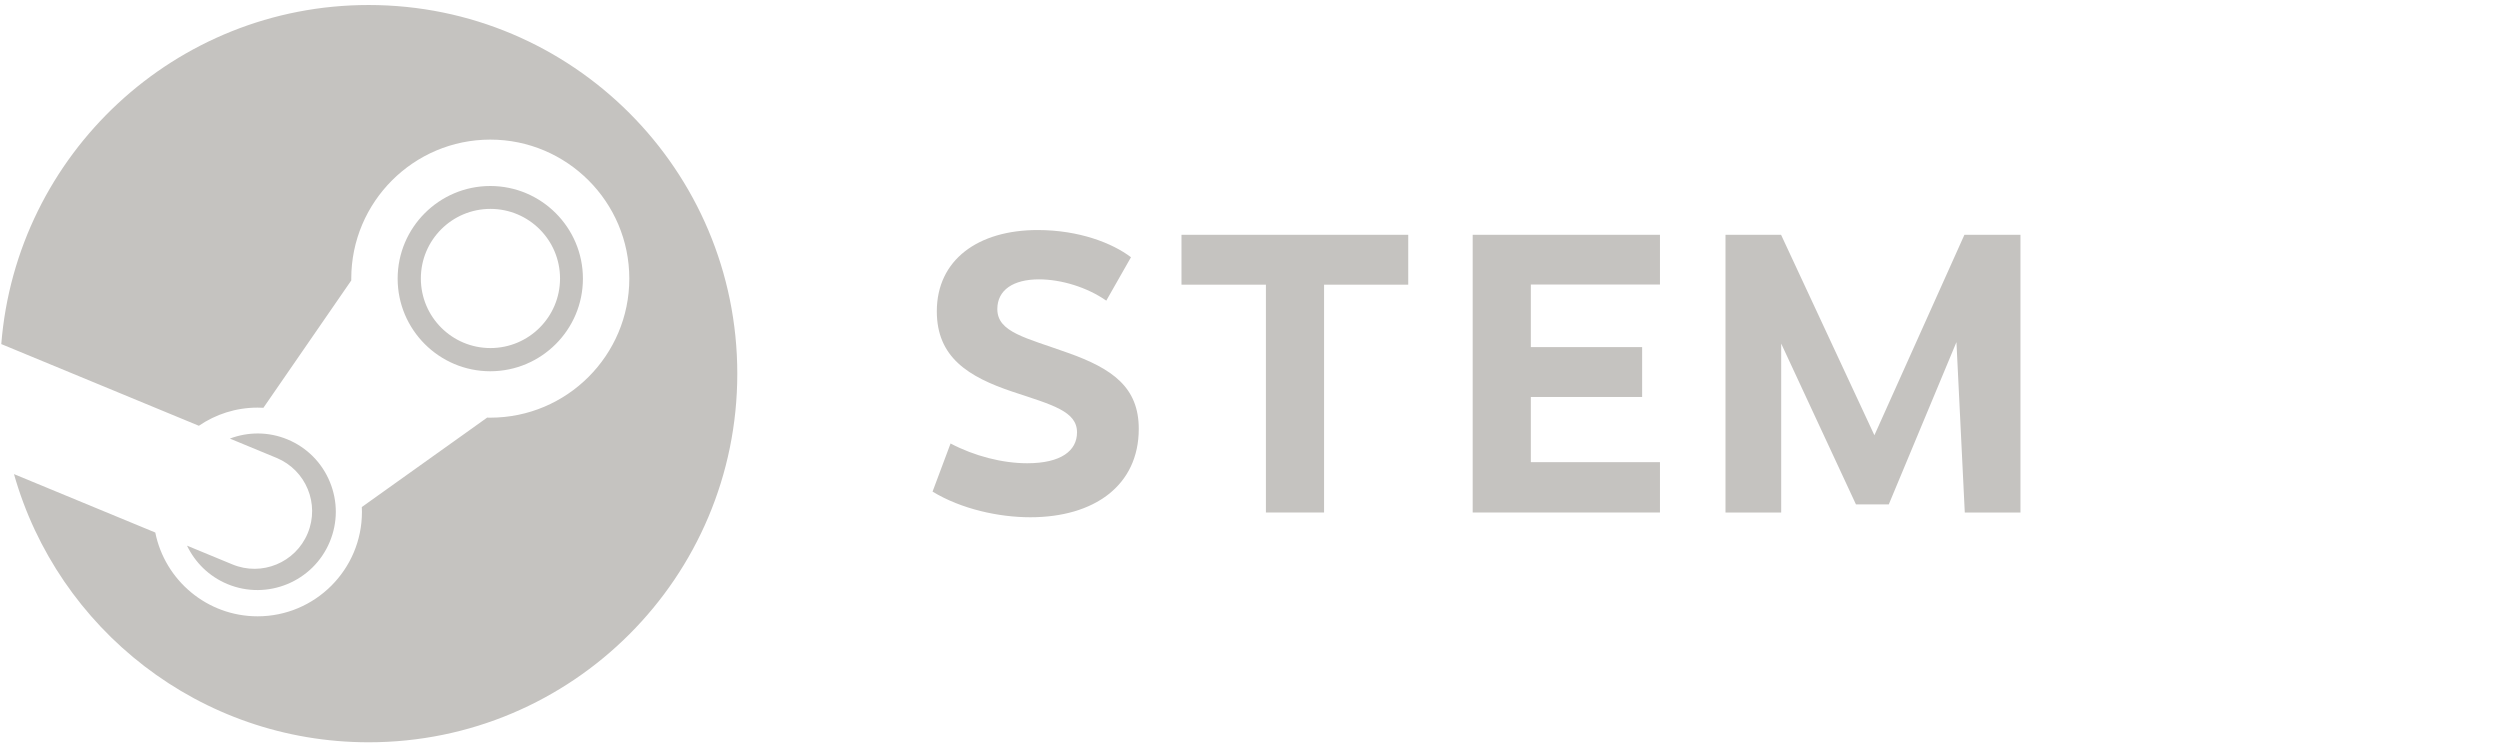
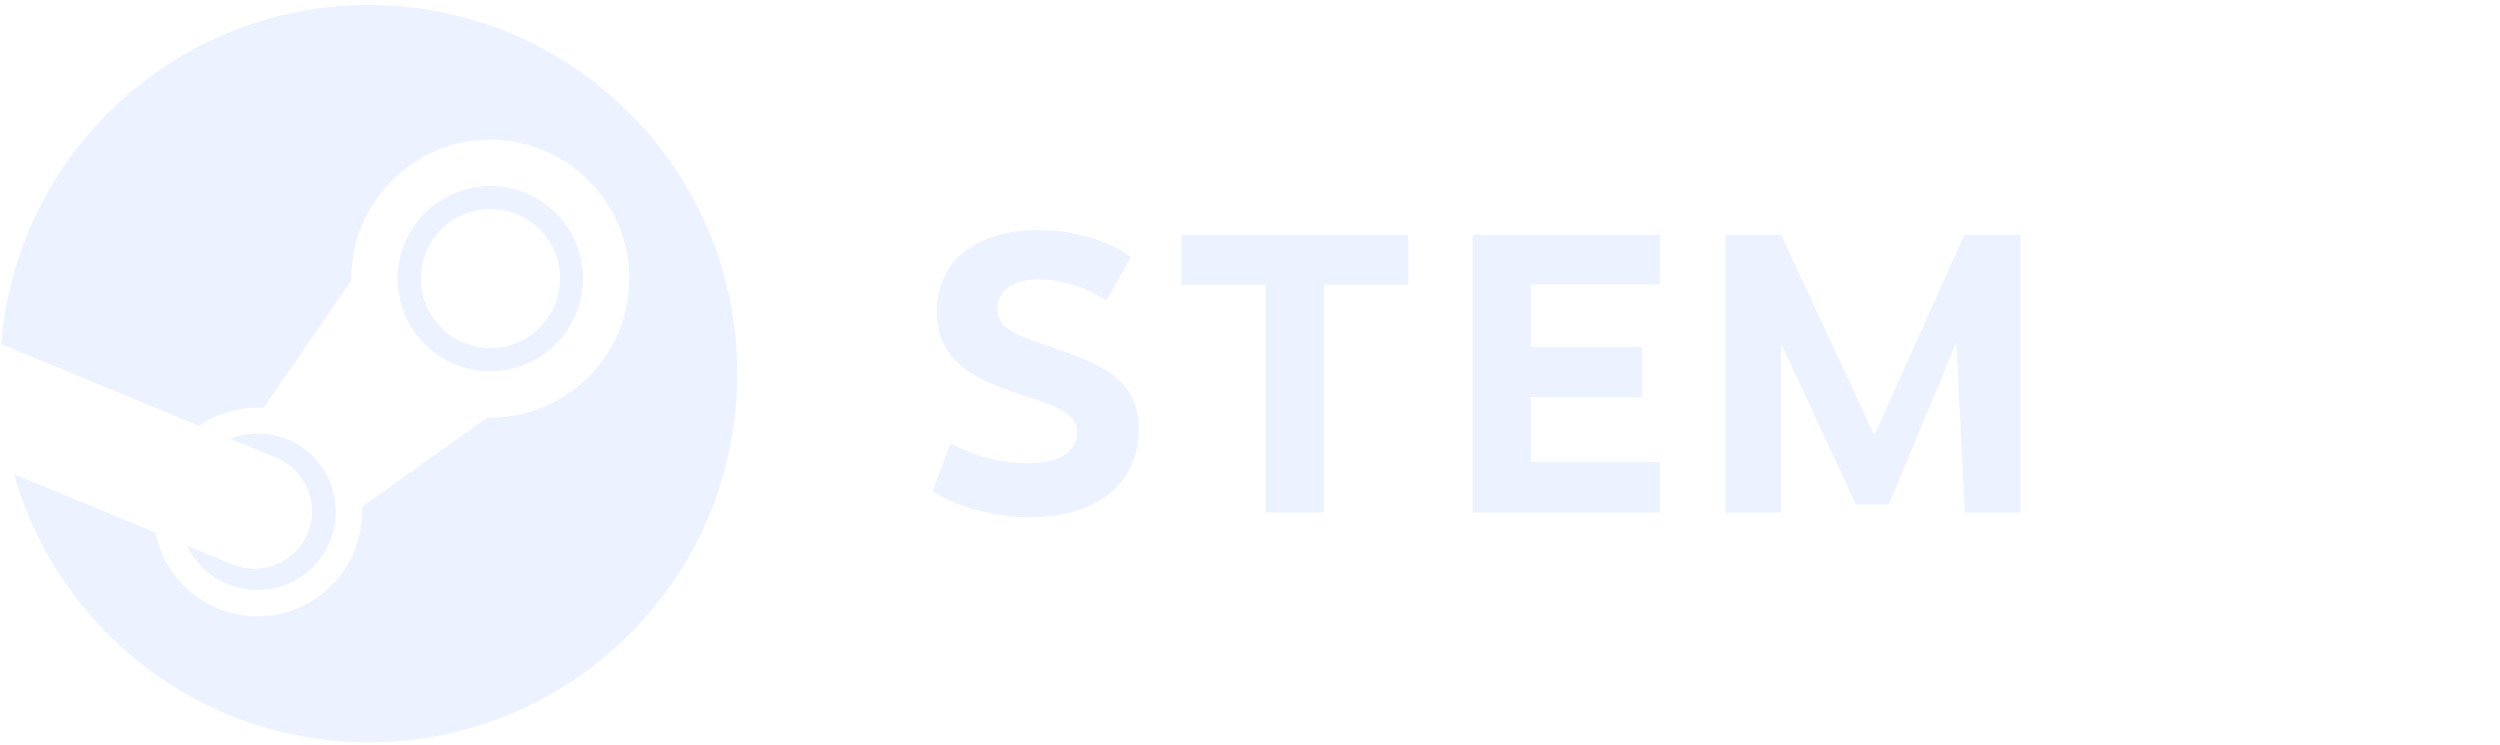
<svg xmlns="http://www.w3.org/2000/svg" version="1.1" id="Layer_1" x="0px" y="0px" width="300px" height="89.333px" viewBox="0 0 300 89.333" enable-background="new 0 0 300 89.333" xml:space="preserve">
  <g>
-     <path fill="#C5C3C0" d="M44.238,0.601C21,0.601,1.963,18.519,0.154,41.29l23.71,9.803c2.009-1.374,4.436-2.179,7.047-2.179   c0.234,0,0.467,0.008,0.698,0.021l10.544-15.283c0-0.073-0.001-0.144-0.001-0.216c0-9.199,7.483-16.683,16.683-16.683   c9.199,0,16.682,7.484,16.682,16.683c0,9.199-7.483,16.684-16.682,16.684c-0.127,0-0.253-0.003-0.379-0.006l-15.038,10.73   c0.008,0.195,0.015,0.394,0.015,0.592c0,6.906-5.617,12.522-12.522,12.522c-6.061,0-11.129-4.326-12.277-10.055L1.678,56.893   c5.25,18.568,22.309,32.181,42.56,32.181c24.432,0,44.237-19.806,44.237-44.235C88.475,20.406,68.669,0.601,44.238,0.601" />
-     <path fill="#C5C3C0" d="M27.875,67.723l-5.434-2.245c0.963,2.005,2.629,3.684,4.841,4.606c4.782,1.992,10.295-0.277,12.288-5.063   c0.965-2.314,0.971-4.869,0.014-7.189c-0.955-2.321-2.757-4.131-5.074-5.097c-2.299-0.957-4.762-0.922-6.926-0.105l5.613,2.321   c3.527,1.47,5.195,5.52,3.725,9.047C35.455,67.526,31.402,69.194,27.875,67.723" />
-     <path fill="#C5C3C0" d="M69.95,33.436c0-6.129-4.986-11.116-11.116-11.116c-6.129,0-11.116,4.987-11.116,11.116   c0,6.13,4.987,11.115,11.116,11.115C64.964,44.55,69.95,39.565,69.95,33.436 M50.502,33.417c0-4.612,3.739-8.35,8.351-8.35   c4.612,0,8.351,3.738,8.351,8.35s-3.739,8.35-8.351,8.35C54.241,41.767,50.502,38.028,50.502,33.417" />
-     <path fill="#C5C3C0" d="M135.718,30.868l-2.964,5.21c-2.283-1.595-5.377-2.555-8.078-2.555c-3.087,0-4.997,1.278-4.997,3.567   c0,2.781,3.393,3.428,8.436,5.238c5.421,1.917,8.537,4.17,8.537,9.135c0,6.793-5.342,10.608-13.02,10.608   c-3.742,0-8.256-0.966-11.726-3.077l2.162-5.776c2.819,1.489,6.191,2.372,9.197,2.372c4.052,0,5.978-1.495,5.978-3.705   c0-2.529-2.937-3.289-7.678-4.859c-5.403-1.804-9.147-4.171-9.147-9.666c0-6.197,4.963-9.756,12.104-9.756   C129.499,27.604,133.499,29.181,135.718,30.868" />
-     <polygon fill="#C5C3C0" points="158.888,34.161 158.888,61.5 151.909,61.5 151.909,34.161 141.779,34.161 141.779,28.175    168.988,28.175 168.988,34.161  " />
-     <polygon fill="#C5C3C0" points="183.7,34.143 183.7,41.652 197.056,41.652 197.056,47.638 183.7,47.638 183.7,55.459    199.196,55.459 199.196,61.5 176.723,61.5 176.723,28.175 199.196,28.175 199.196,34.143  " />
-     <polygon fill="#C5C3C0" points="234.773,41.056 226.653,60.529 222.715,60.529 213.743,41.23 213.743,61.5 207.06,61.5    207.06,28.175 213.728,28.175 224.928,52.231 235.73,28.175 242.456,28.175 242.456,61.5 235.774,61.5  " />
+     <path fill="#ECF2FF" d="M44.238,0.601C21,0.601,1.963,18.519,0.154,41.29l23.71,9.803c2.009-1.374,4.436-2.179,7.047-2.179   c0.234,0,0.467,0.008,0.698,0.021l10.544-15.283c0-0.073-0.001-0.144-0.001-0.216c0-9.199,7.483-16.683,16.683-16.683   c9.199,0,16.682,7.484,16.682,16.683c0,9.199-7.483,16.684-16.682,16.684c-0.127,0-0.253-0.003-0.379-0.006l-15.038,10.73   c0.008,0.195,0.015,0.394,0.015,0.592c0,6.906-5.617,12.522-12.522,12.522c-6.061,0-11.129-4.326-12.277-10.055L1.678,56.893   c5.25,18.568,22.309,32.181,42.56,32.181c24.432,0,44.237-19.806,44.237-44.235C88.475,20.406,68.669,0.601,44.238,0.601" />
+     <path fill="#ECF2FF" d="M27.875,67.723l-5.434-2.245c0.963,2.005,2.629,3.684,4.841,4.606c4.782,1.992,10.295-0.277,12.288-5.063   c0.965-2.314,0.971-4.869,0.014-7.189c-0.955-2.321-2.757-4.131-5.074-5.097c-2.299-0.957-4.762-0.922-6.926-0.105l5.613,2.321   c3.527,1.47,5.195,5.52,3.725,9.047C35.455,67.526,31.402,69.194,27.875,67.723" />
+     <path fill="#ECF2FF" d="M69.95,33.436c0-6.129-4.986-11.116-11.116-11.116c-6.129,0-11.116,4.987-11.116,11.116   c0,6.13,4.987,11.115,11.116,11.115C64.964,44.55,69.95,39.565,69.95,33.436 M50.502,33.417c0-4.612,3.739-8.35,8.351-8.35   c4.612,0,8.351,3.738,8.351,8.35s-3.739,8.35-8.351,8.35C54.241,41.767,50.502,38.028,50.502,33.417" />
+     <path fill="#ECF2FF" d="M135.718,30.868l-2.964,5.21c-2.283-1.595-5.377-2.555-8.078-2.555c-3.087,0-4.997,1.278-4.997,3.567   c0,2.781,3.393,3.428,8.436,5.238c5.421,1.917,8.537,4.17,8.537,9.135c0,6.793-5.342,10.608-13.02,10.608   c-3.742,0-8.256-0.966-11.726-3.077l2.162-5.776c2.819,1.489,6.191,2.372,9.197,2.372c4.052,0,5.978-1.495,5.978-3.705   c0-2.529-2.937-3.289-7.678-4.859c-5.403-1.804-9.147-4.171-9.147-9.666c0-6.197,4.963-9.756,12.104-9.756   C129.499,27.604,133.499,29.181,135.718,30.868" />
+     <polygon fill="#ECF2FF" points="158.888,34.161 158.888,61.5 151.909,61.5 151.909,34.161 141.779,34.161 141.779,28.175    168.988,28.175 168.988,34.161  " />
+     <polygon fill="#ECF2FF" points="183.7,34.143 183.7,41.652 197.056,41.652 197.056,47.638 183.7,47.638 183.7,55.459    199.196,55.459 199.196,61.5 176.723,61.5 176.723,28.175 199.196,28.175 199.196,34.143  " />
+     <polygon fill="#ECF2FF" points="234.773,41.056 226.653,60.529 222.715,60.529 213.743,41.23 213.743,61.5 207.06,61.5    207.06,28.175 213.728,28.175 224.928,52.231 235.73,28.175 242.456,28.175 242.456,61.5 235.774,61.5  " />
  </g>
</svg>
